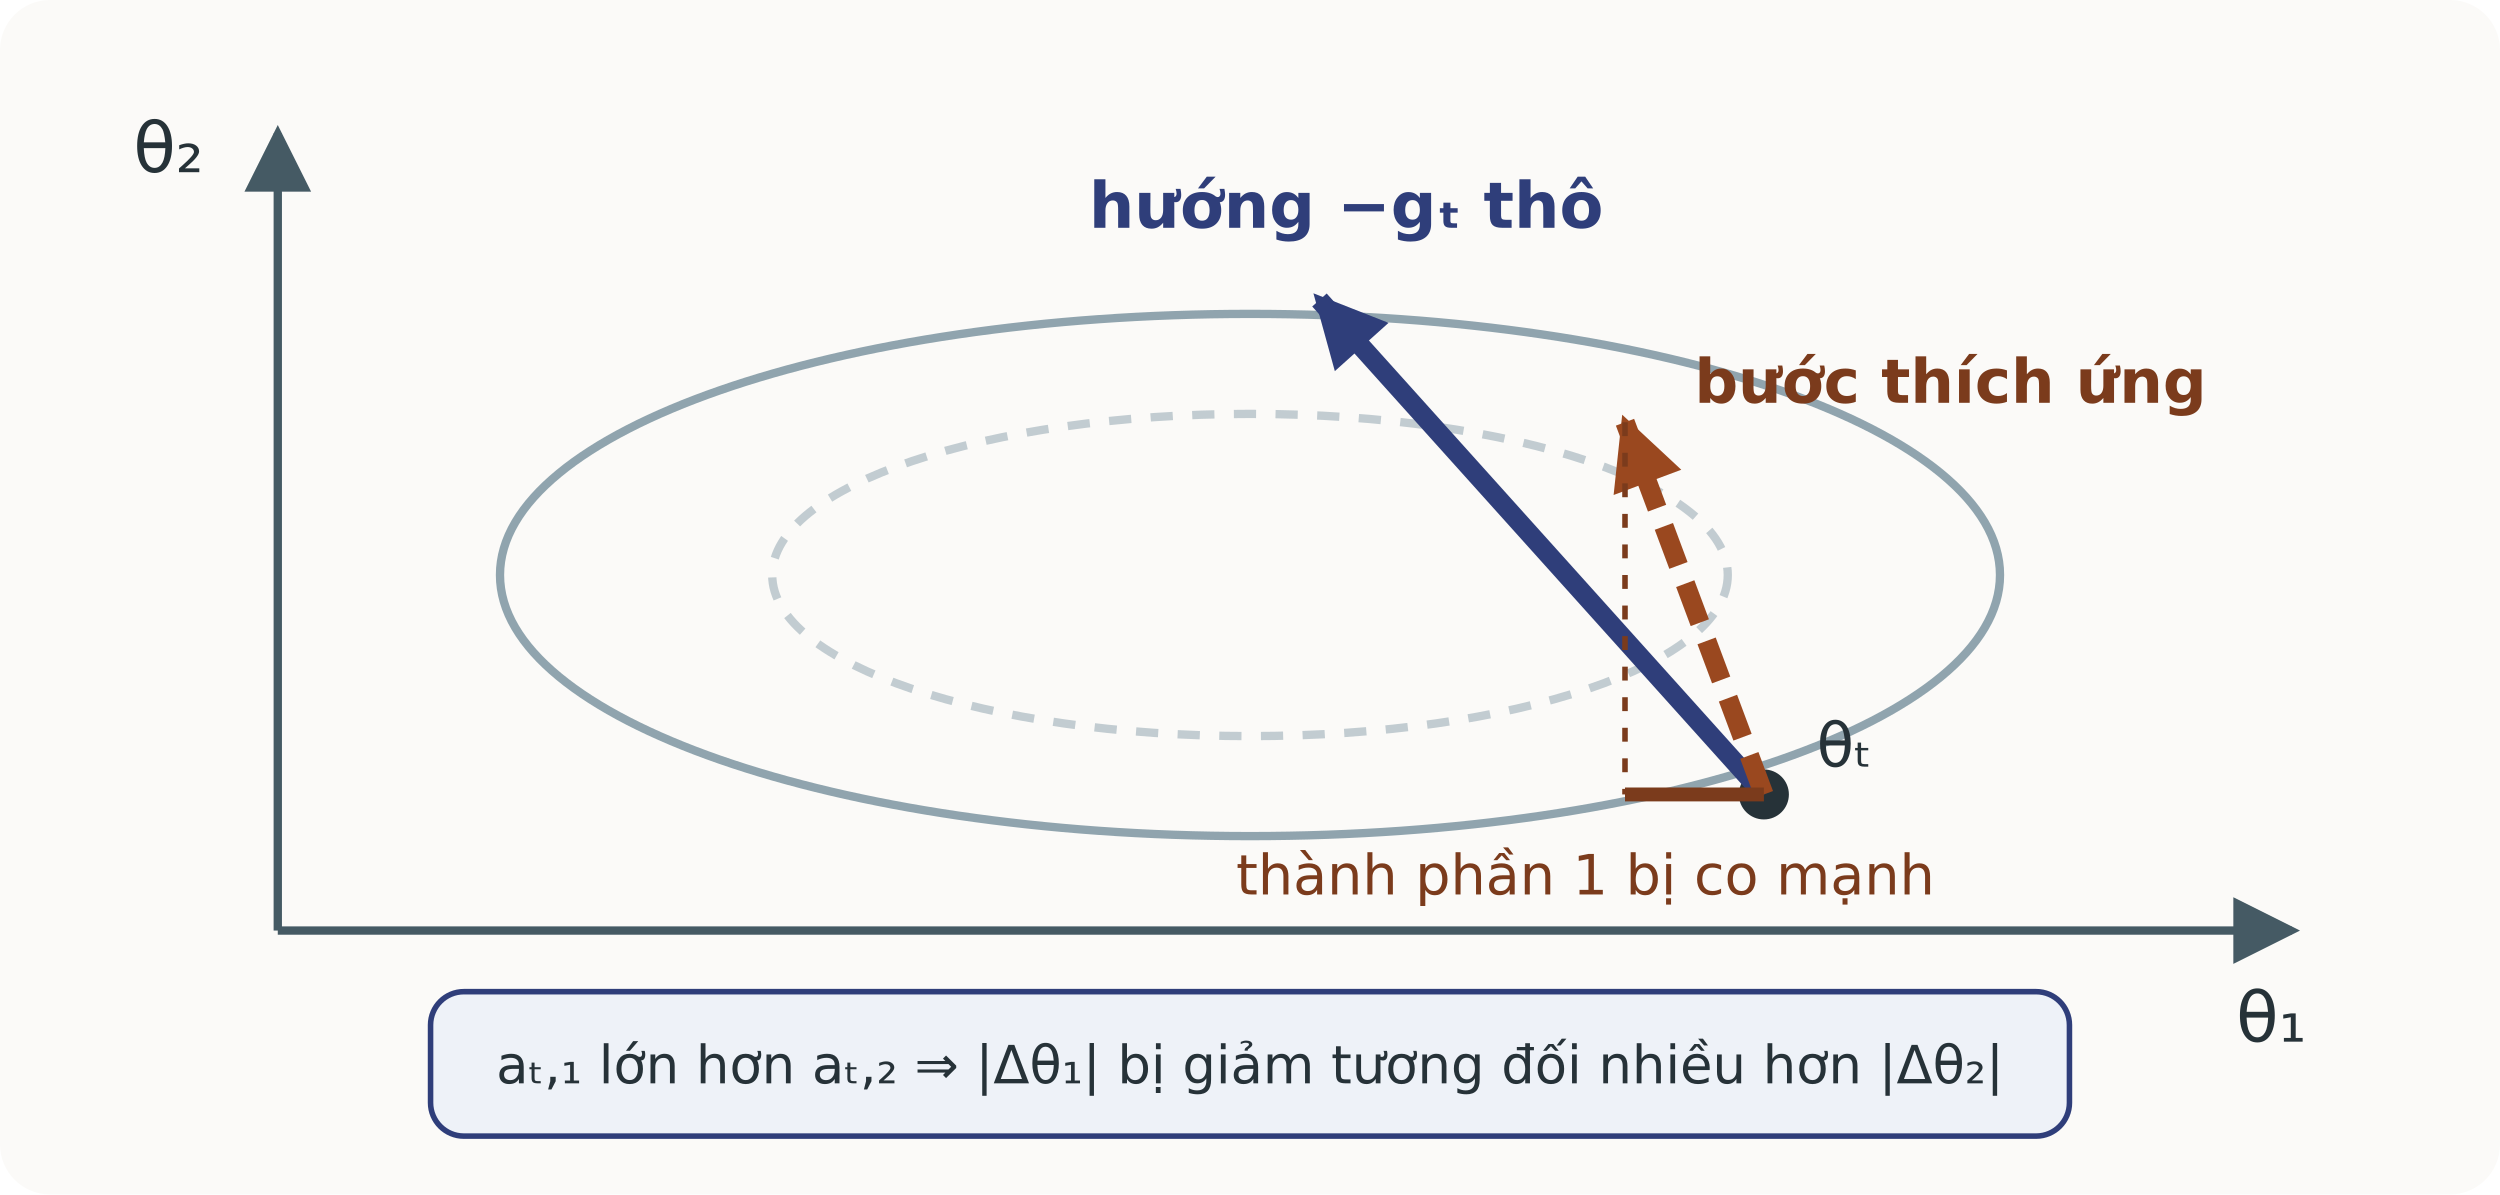
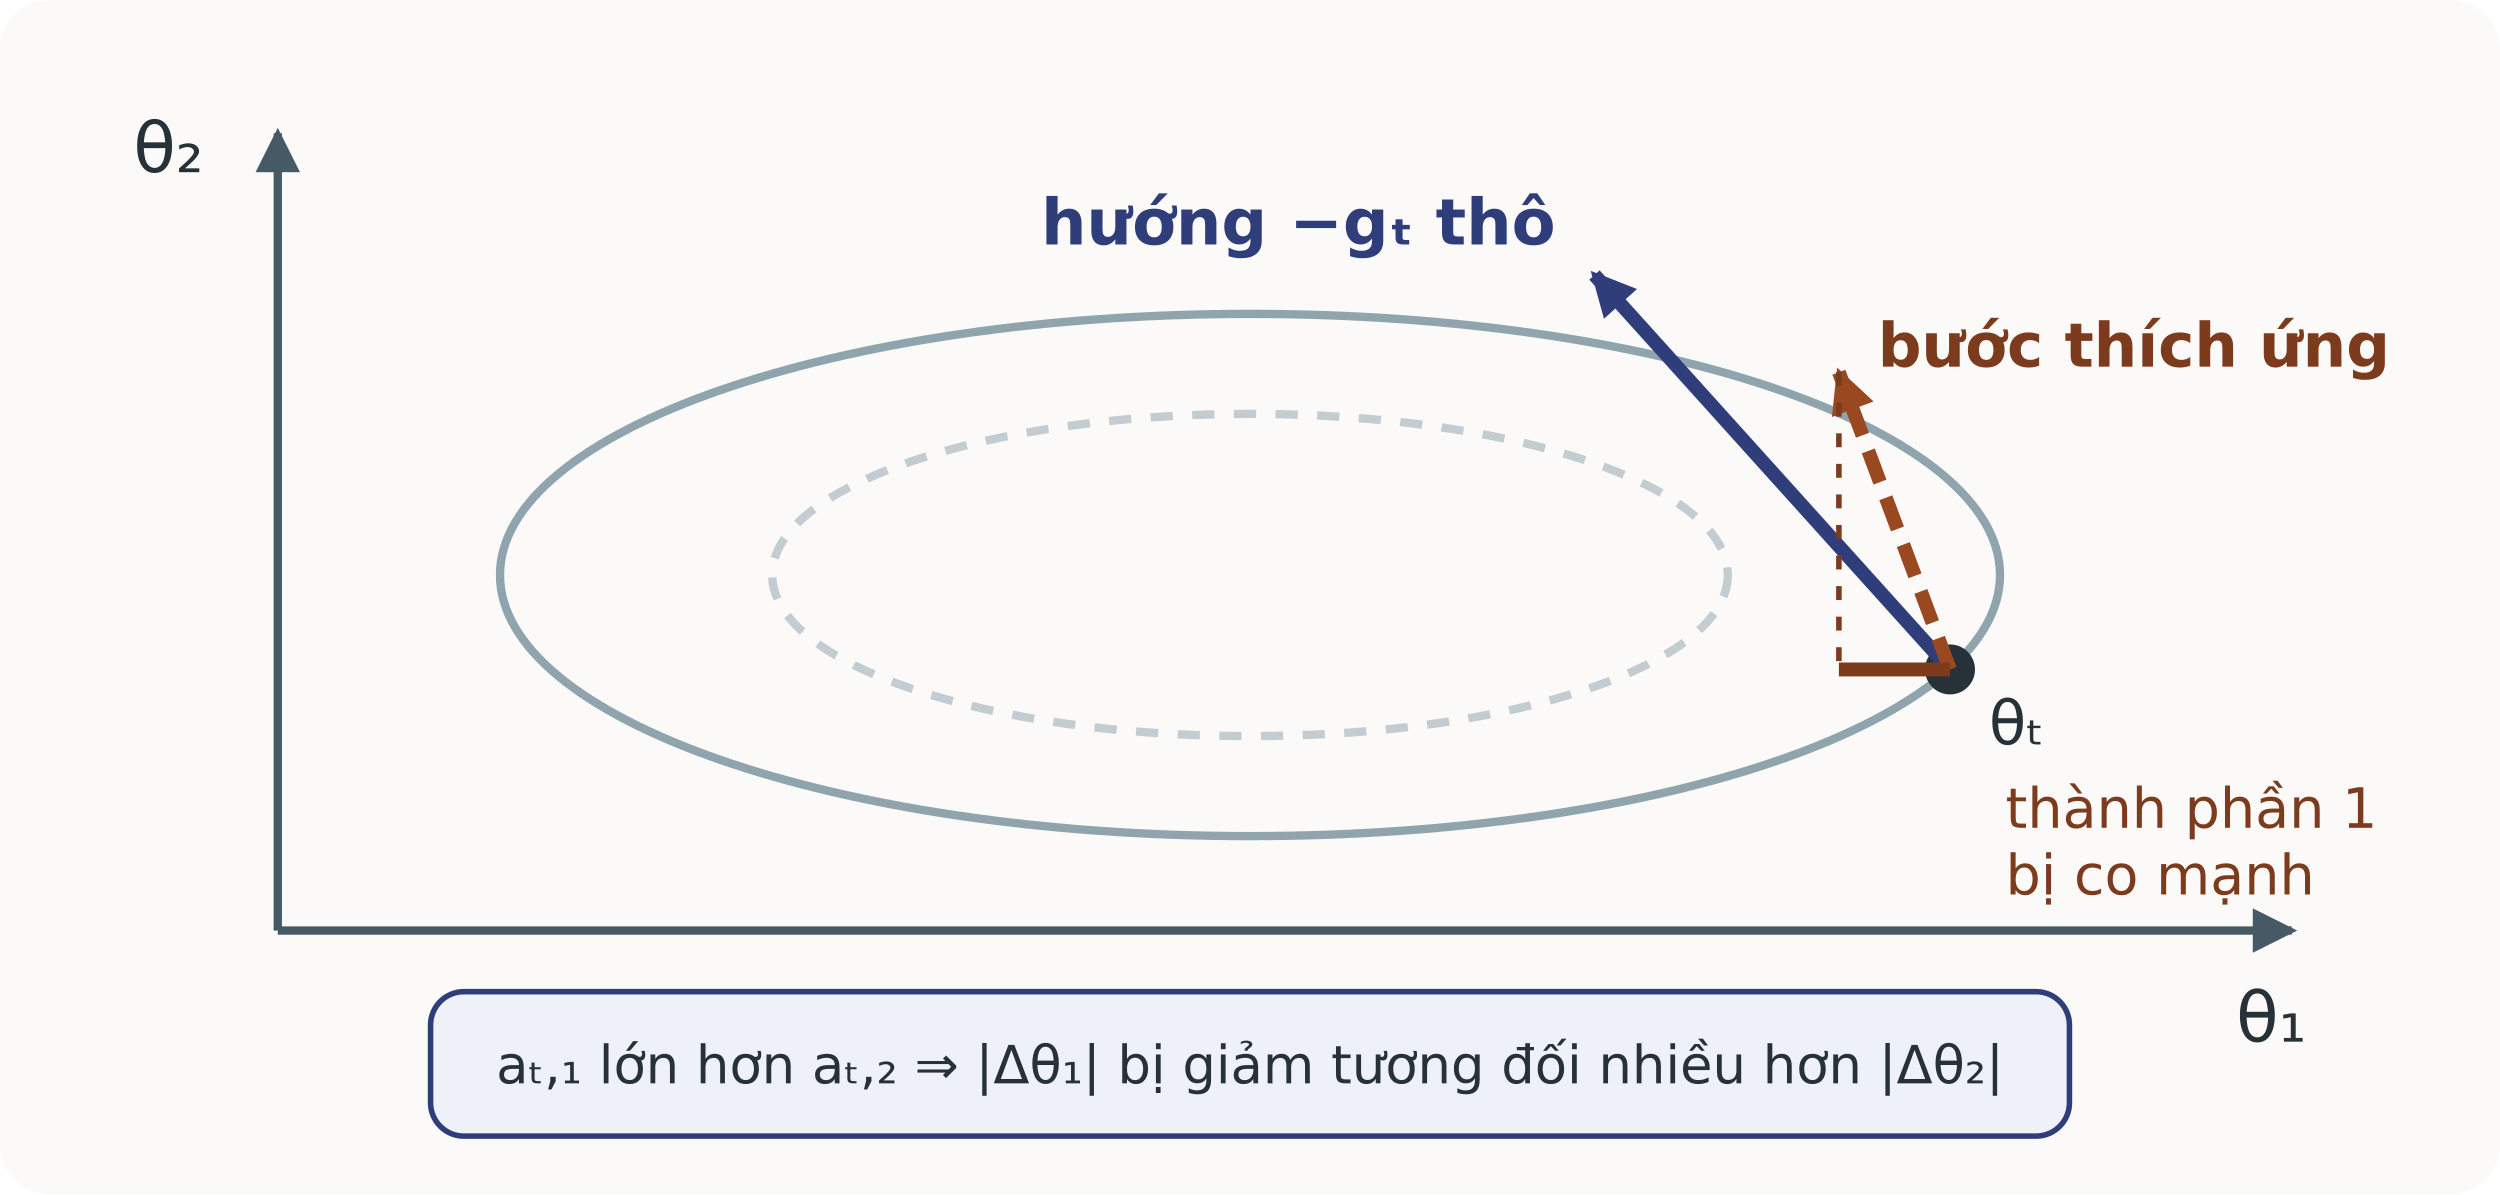
<svg xmlns="http://www.w3.org/2000/svg" viewBox="0 0 900 430" role="img" aria-labelledby="title desc">
  <defs>
-     <marker id="axis-arrow" markerWidth="8" markerHeight="8" refX="7" refY="4" orient="auto">
+     <marker id="axis-arrow" markerUnits="userSpaceOnUse" viewBox="0 0 8 8" markerWidth="16" markerHeight="16" refX="7" refY="4" orient="auto">
      <path d="M0 0L8 4L0 8Z" fill="#455a64" />
    </marker>
-     <marker id="raw-arrow" markerUnits="userSpaceOnUse" viewBox="0 0 8 8" markerWidth="26" markerHeight="26" refX="7" refY="4" orient="auto">
+     <marker id="raw-arrow" markerUnits="userSpaceOnUse" viewBox="0 0 8 8" markerWidth="16" markerHeight="16" refX="7" refY="4" orient="auto">
      <path d="M0 0L8 4L0 8Z" fill="#2f3e7a" />
    </marker>
-     <marker id="scaled-arrow" markerUnits="userSpaceOnUse" viewBox="0 0 9 9" markerWidth="26" markerHeight="26" refX="8" refY="4.5" orient="auto">
+     <marker id="scaled-arrow" markerUnits="userSpaceOnUse" viewBox="0 0 9 9" markerWidth="16" markerHeight="16" refX="8" refY="4.5" orient="auto">
      <path d="M0 0L9 4.5L0 9Z" fill="#9a481f" />
    </marker>
  </defs>
  <rect width="900" height="430" rx="18" fill="#fbfaf8" />
  <g font-family="DejaVu Sans, sans-serif">
    <line x1="100" y1="335" x2="825" y2="335" stroke="#455a64" stroke-width="3" marker-end="url(#axis-arrow)" />
    <line x1="100" y1="335" x2="100" y2="48" stroke="#455a64" stroke-width="3" marker-end="url(#axis-arrow)" />
    <text x="805" y="375" font-size="25" fill="#263238">θ₁</text>
    <text x="48" y="62" font-size="25" fill="#263238">θ₂</text>
    <ellipse cx="450" cy="207" rx="270" ry="94" fill="none" stroke="#90a4ae" stroke-width="3" />
    <ellipse cx="450" cy="207" rx="172" ry="58" fill="none" stroke="#c2ccd1" stroke-width="3" stroke-dasharray="8 7" />
-     <circle cx="635" cy="286" r="9" fill="#263238" />
-     <text x="654" y="276" font-size="22" fill="#263238">θₜ</text>
-     <line x1="635" y1="286" x2="475" y2="108" stroke="#2f3e7a" stroke-width="7" marker-end="url(#raw-arrow)" />
-     <text x="392" y="82" font-size="23" font-weight="bold" fill="#2f3e7a">hướng −gₜ thô</text>
-     <line x1="635" y1="286" x2="585" y2="152" stroke="#9a481f" stroke-width="7" stroke-dasharray="15 7" marker-end="url(#scaled-arrow)" />
-     <text x="610" y="145" font-size="22" font-weight="bold" fill="#7b3b1c">bước thích ứng</text>
-     <line x1="585" y1="152" x2="585" y2="286" stroke="#7b3b1c" stroke-width="2" stroke-dasharray="5 6" />
-     <line x1="585" y1="286" x2="635" y2="286" stroke="#7b3b1c" stroke-width="5" />
-     <text x="445" y="322" font-size="20" fill="#7b3b1c">thành phần 1 bị co mạnh</text>
+     <circle cx="702" cy="241" r="9" fill="#263238" />
+     <text x="716" y="268" font-size="22" fill="#263238" stroke="#fbfaf8" stroke-width="5" paint-order="stroke">θₜ</text>
+     <line x1="702" y1="241" x2="574" y2="99" stroke="#2f3e7a" stroke-width="5" marker-end="url(#raw-arrow)" />
+     <text x="560" y="88" text-anchor="end" font-size="23" font-weight="bold" fill="#2f3e7a">hướng −gₜ thô</text>
+     <line x1="702" y1="241" x2="662" y2="134" stroke="#9a481f" stroke-width="5" stroke-dasharray="12 6" marker-end="url(#scaled-arrow)" />
+     <text x="676" y="132" font-size="22" font-weight="bold" fill="#7b3b1c">bước thích ứng</text>
+     <line x1="662" y1="134" x2="662" y2="241" stroke="#7b3b1c" stroke-width="2" stroke-dasharray="5 6" />
+     <line x1="662" y1="241" x2="702" y2="241" stroke="#7b3b1c" stroke-width="5" />
+     <text x="722" y="298" font-size="20" fill="#7b3b1c">thành phần 1</text>
+     <text x="722" y="322" font-size="20" fill="#7b3b1c">bị co mạnh</text>
    <rect x="155" y="357" width="590" height="52" rx="12" fill="#eef2f8" stroke="#2f3e7a" stroke-width="2" />
    <text x="450" y="390" text-anchor="middle" font-size="19" fill="#263238">aₜ,₁ lớn hơn aₜ,₂  ⇒  |Δθ₁| bị giảm tương đối nhiều hơn |Δθ₂|</text>
  </g>
</svg>
